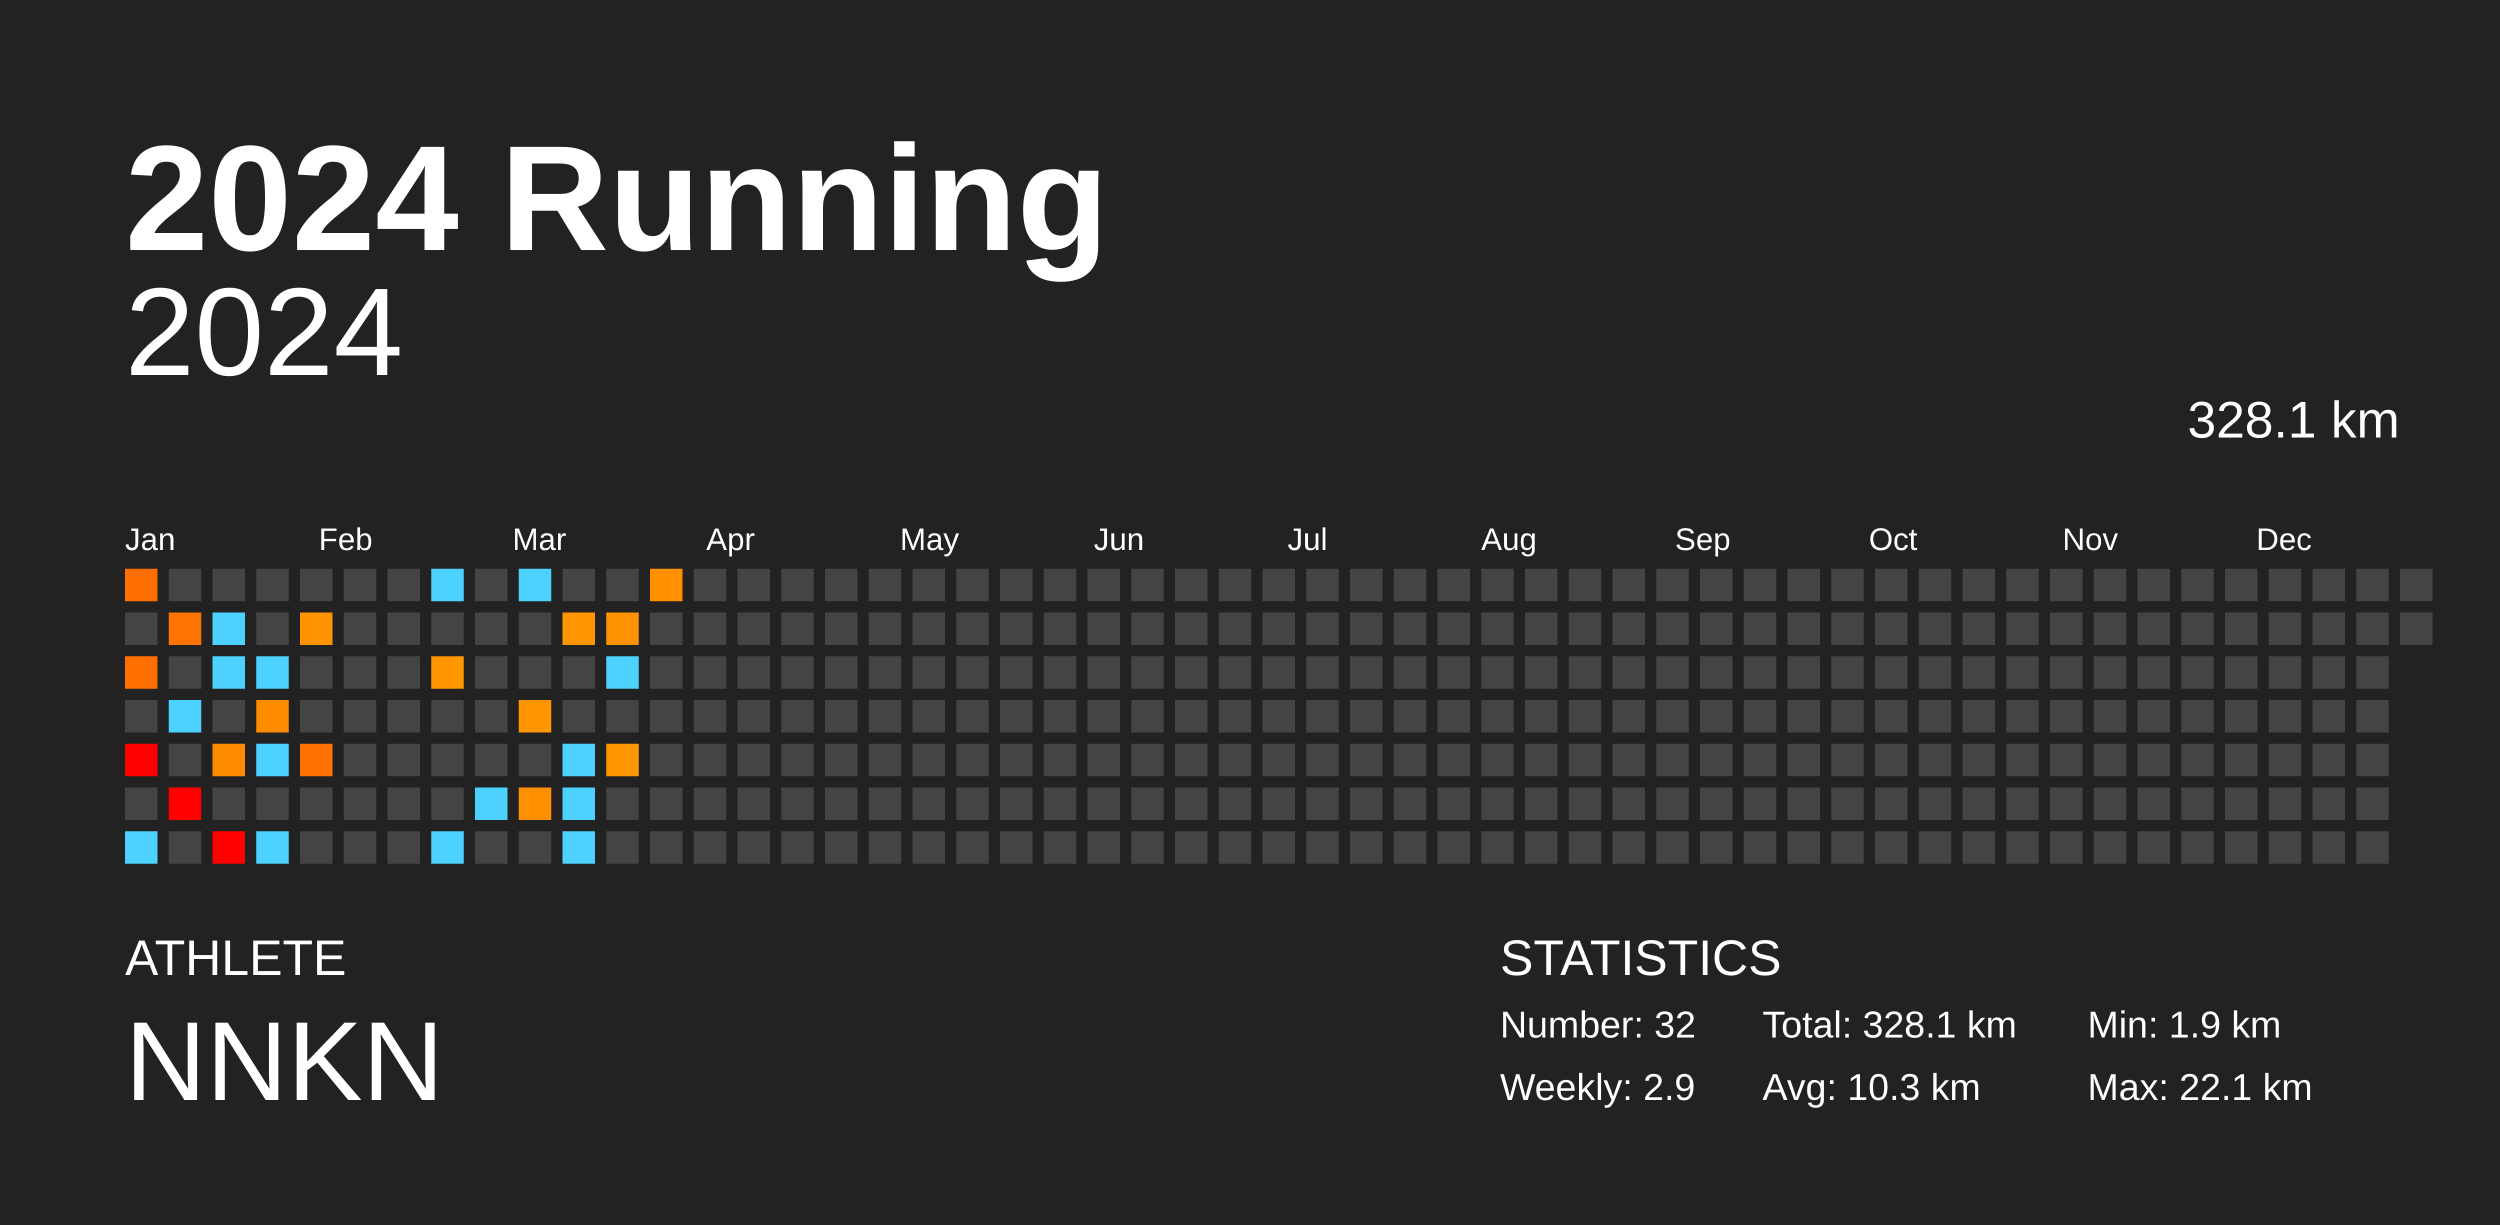
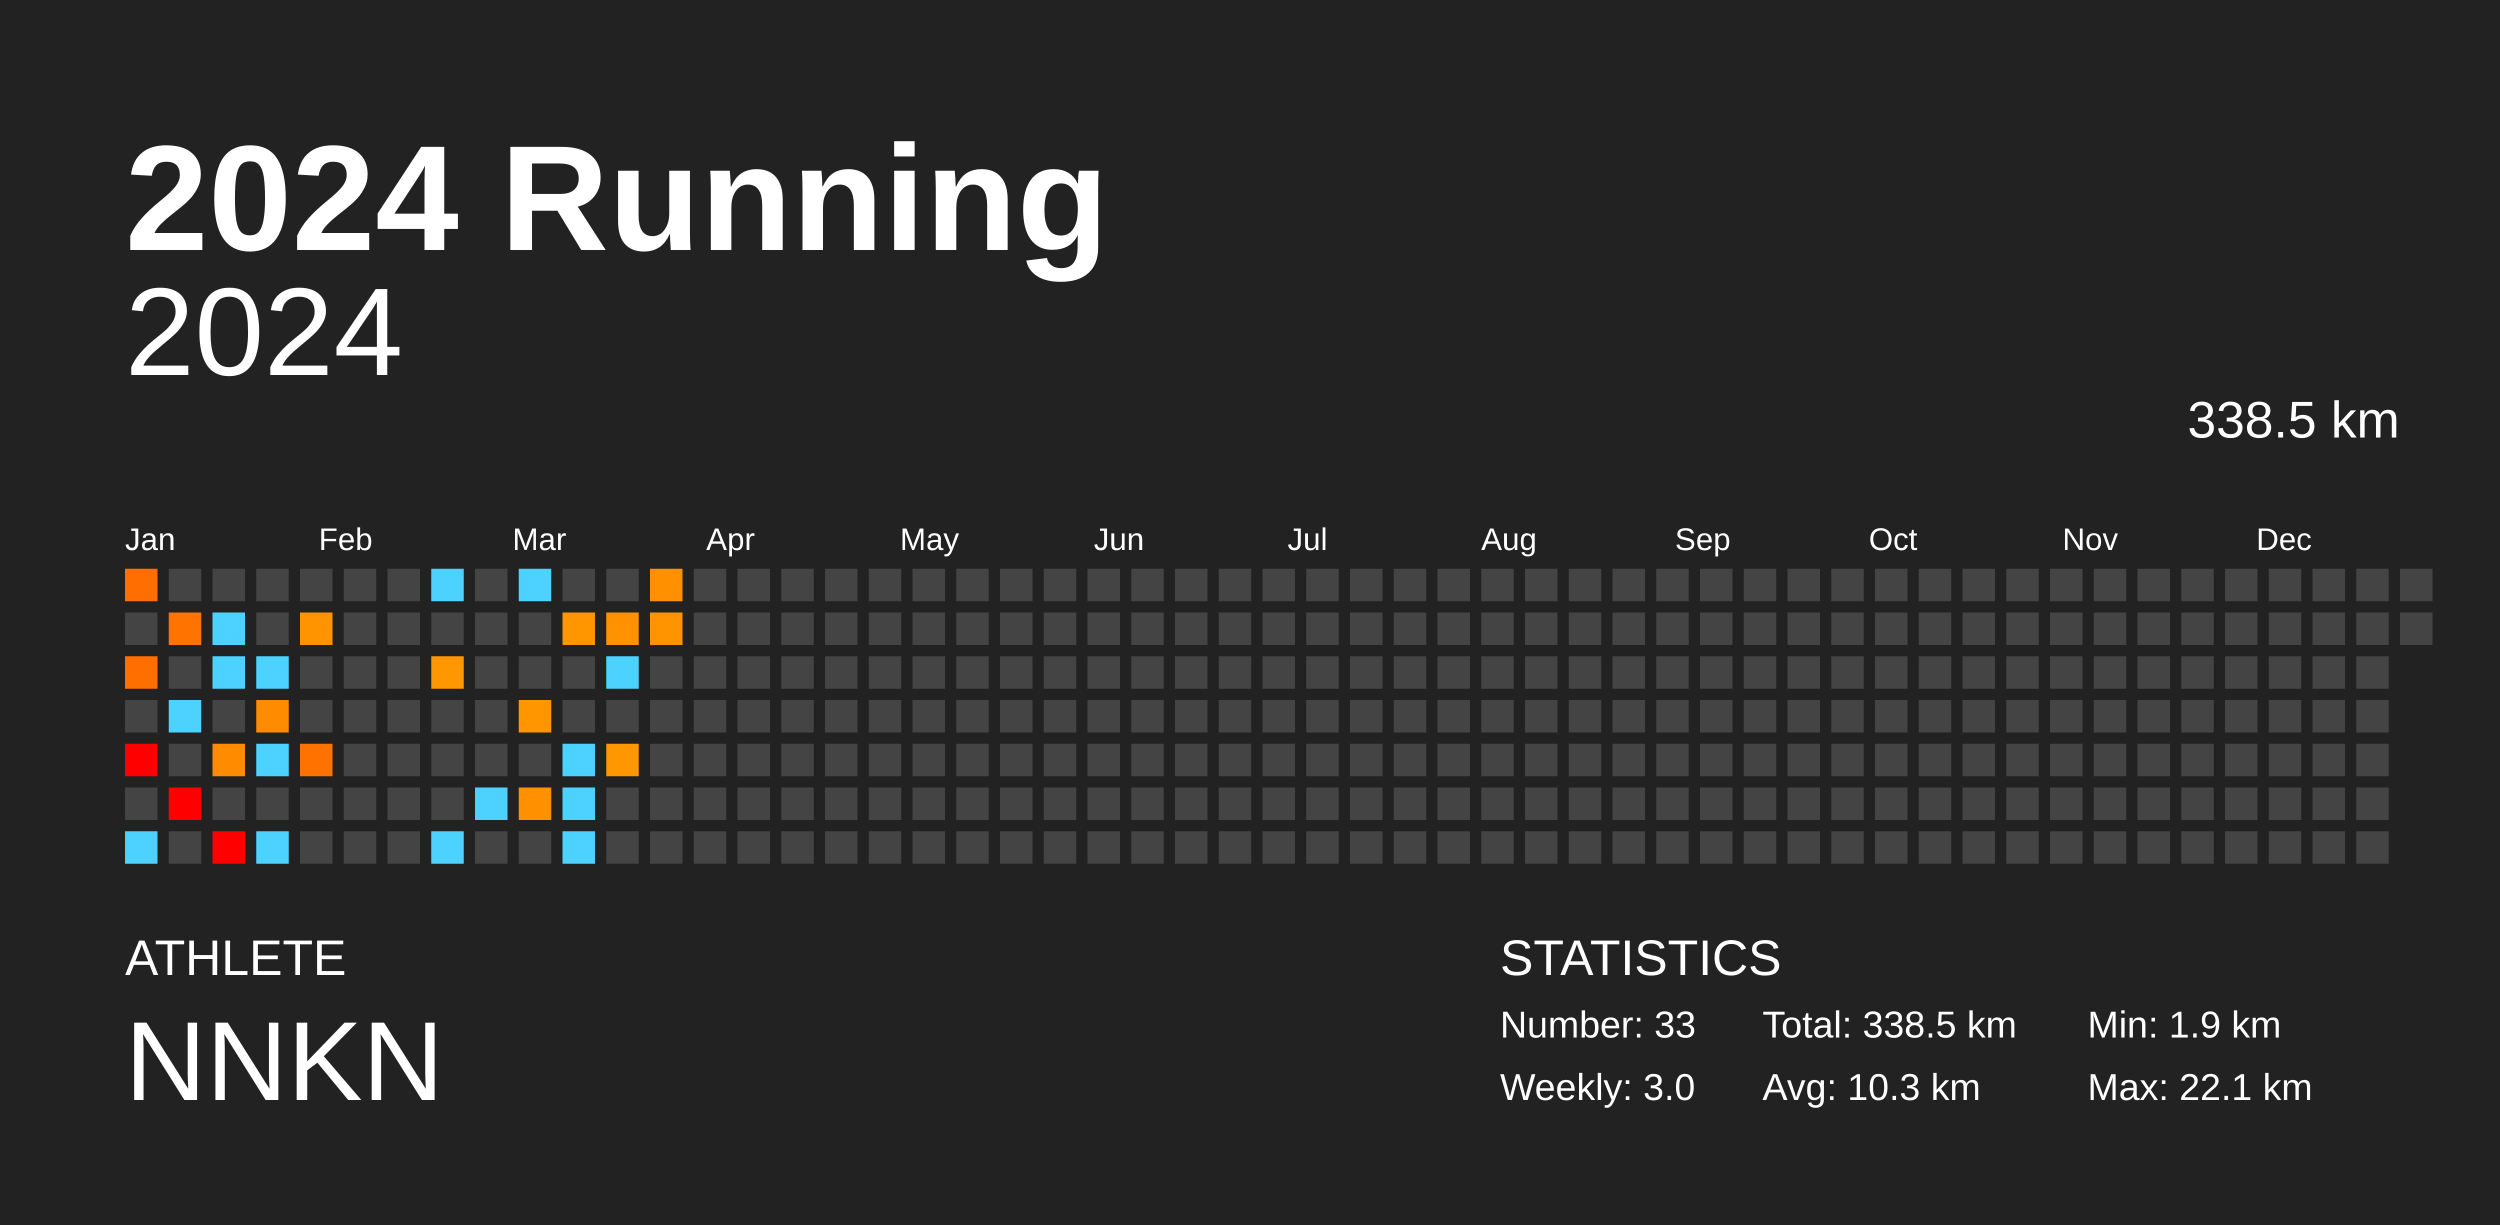
<svg xmlns="http://www.w3.org/2000/svg" baseProfile="full" height="98mm" version="1.1" viewBox="0,0,200,98" width="200mm">
  <defs />
  <rect fill="#222222" height="98" width="200" x="0" y="0" />
  <text fill="#FFFFFF" style="font-size:12px; font-family:Arial; font-weight:bold;" x="10" y="20">2024 Running</text>
  <text fill="#FFFFFF" style="font-size:4px; font-family:Arial" x="10" y="78">ATHLETE</text>
  <text fill="#FFFFFF" style="font-size:9px; font-family:Arial" x="10" y="88">NNKN</text>
  <text fill="#FFFFFF" style="font-size:4px; font-family:Arial" x="120" y="78">STATISTICS</text>
-   <text fill="#FFFFFF" style="font-size:3px; font-family:Arial" x="120" y="83">Number: 32</text>
-   <text fill="#FFFFFF" style="font-size:3px; font-family:Arial" x="120" y="88">Weekly: 2.9</text>
-   <text fill="#FFFFFF" style="font-size:3px; font-family:Arial" x="141" y="83">Total: 328.1 km</text>
+   <text fill="#FFFFFF" style="font-size:3px; font-family:Arial" x="120" y="83">Number: 33</text>
+   <text fill="#FFFFFF" style="font-size:3px; font-family:Arial" x="120" y="88">Weekly: 3.0</text>
+   <text fill="#FFFFFF" style="font-size:3px; font-family:Arial" x="141" y="83">Total: 338.5 km</text>
  <text fill="#FFFFFF" style="font-size:3px; font-family:Arial" x="141" y="88">Avg: 10.3 km</text>
  <text fill="#FFFFFF" style="font-size:3px; font-family:Arial" x="167" y="83">Min: 1.9 km</text>
  <text fill="#FFFFFF" style="font-size:3px; font-family:Arial" x="167" y="88">Max: 22.1 km</text>
  <text alignment-baseline="hanging" fill="#FFFFFF" style="font-size:10.0px; font-family:Arial;" x="10" y="30">2024</text>
-   <text alignment-baseline="hanging" fill="#FFFFFF" style="font-size:4.125px; font-family:Arial;" x="175" y="35">328.1 km</text>
+   <text alignment-baseline="hanging" fill="#FFFFFF" style="font-size:4.125px; font-family:Arial;" x="175" y="35">338.5 km</text>
  <text fill="#FFFFFF" style="font-size:2.5px; font-family:Arial" x="10.0" y="44">Jan</text>
  <text fill="#FFFFFF" style="font-size:2.5px; font-family:Arial" x="25.5" y="44">Feb</text>
  <text fill="#FFFFFF" style="font-size:2.5px; font-family:Arial" x="41.0" y="44">Mar</text>
  <text fill="#FFFFFF" style="font-size:2.5px; font-family:Arial" x="56.5" y="44">Apr</text>
  <text fill="#FFFFFF" style="font-size:2.5px; font-family:Arial" x="72.0" y="44">May</text>
  <text fill="#FFFFFF" style="font-size:2.5px; font-family:Arial" x="87.5" y="44">Jun</text>
  <text fill="#FFFFFF" style="font-size:2.5px; font-family:Arial" x="103.0" y="44">Jul</text>
  <text fill="#FFFFFF" style="font-size:2.5px; font-family:Arial" x="118.5" y="44">Aug</text>
  <text fill="#FFFFFF" style="font-size:2.5px; font-family:Arial" x="134.0" y="44">Sep</text>
  <text fill="#FFFFFF" style="font-size:2.5px; font-family:Arial" x="149.5" y="44">Oct</text>
  <text fill="#FFFFFF" style="font-size:2.5px; font-family:Arial" x="165.0" y="44">Nov</text>
  <text fill="#FFFFFF" style="font-size:2.5px; font-family:Arial" x="180.5" y="44">Dec</text>
  <rect fill="#ff6e00" height="2.6" width="2.6" x="10.0" y="45.5" />
  <rect fill="#444444" height="2.6" width="2.6" x="10.0" y="49.0" />
  <rect fill="#ff6f00" height="2.6" width="2.6" x="10.0" y="52.5" />
  <rect fill="#444444" height="2.6" width="2.6" x="10.0" y="56.0" />
  <rect fill="red" height="2.6" width="2.6" x="10.0" y="59.5" />
  <rect fill="#444444" height="2.6" width="2.6" x="10.0" y="63.0" />
  <rect fill="#4dd2ff" height="2.6" width="2.6" x="10.0" y="66.5" />
  <rect fill="#444444" height="2.6" width="2.6" x="13.5" y="45.5" />
  <rect fill="#ff7400" height="2.6" width="2.6" x="13.5" y="49.0" />
  <rect fill="#444444" height="2.6" width="2.6" x="13.5" y="52.5" />
  <rect fill="#4dd2ff" height="2.6" width="2.6" x="13.5" y="56.0" />
  <rect fill="#444444" height="2.6" width="2.6" x="13.5" y="59.5" />
  <rect fill="red" height="2.6" width="2.6" x="13.5" y="63.0" />
  <rect fill="#444444" height="2.6" width="2.6" x="13.5" y="66.5" />
  <rect fill="#444444" height="2.6" width="2.6" x="17.0" y="45.5" />
  <rect fill="#4dd2ff" height="2.6" width="2.6" x="17.0" y="49.0" />
  <rect fill="#4dd2ff" height="2.6" width="2.6" x="17.0" y="52.5" />
  <rect fill="#444444" height="2.6" width="2.6" x="17.0" y="56.0" />
  <rect fill="#ff8b00" height="2.6" width="2.6" x="17.0" y="59.5" />
  <rect fill="#444444" height="2.6" width="2.6" x="17.0" y="63.0" />
  <rect fill="red" height="2.6" width="2.6" x="17.0" y="66.5" />
  <rect fill="#444444" height="2.6" width="2.6" x="20.5" y="45.5" />
  <rect fill="#444444" height="2.6" width="2.6" x="20.5" y="49.0" />
  <rect fill="#4dd2ff" height="2.6" width="2.6" x="20.5" y="52.5" />
  <rect fill="#ff8b00" height="2.6" width="2.6" x="20.5" y="56.0" />
  <rect fill="#4dd2ff" height="2.6" width="2.6" x="20.5" y="59.5" />
  <rect fill="#444444" height="2.6" width="2.6" x="20.5" y="63.0" />
  <rect fill="#4dd2ff" height="2.6" width="2.6" x="20.5" y="66.5" />
  <rect fill="#444444" height="2.6" width="2.6" x="24.0" y="45.5" />
  <rect fill="#ff9400" height="2.6" width="2.6" x="24.0" y="49.0" />
  <rect fill="#444444" height="2.6" width="2.6" x="24.0" y="52.5" />
  <rect fill="#444444" height="2.6" width="2.6" x="24.0" y="56.0" />
  <rect fill="#ff7200" height="2.6" width="2.6" x="24.0" y="59.5" />
  <rect fill="#444444" height="2.6" width="2.6" x="24.0" y="63.0" />
  <rect fill="#444444" height="2.6" width="2.6" x="24.0" y="66.5" />
  <rect fill="#444444" height="2.6" width="2.6" x="27.5" y="45.5" />
  <rect fill="#444444" height="2.6" width="2.6" x="27.5" y="49.0" />
  <rect fill="#444444" height="2.6" width="2.6" x="27.5" y="52.5" />
  <rect fill="#444444" height="2.6" width="2.6" x="27.5" y="56.0" />
  <rect fill="#444444" height="2.6" width="2.6" x="27.5" y="59.5" />
  <rect fill="#444444" height="2.6" width="2.6" x="27.5" y="63.0" />
  <rect fill="#444444" height="2.6" width="2.6" x="27.5" y="66.5" />
  <rect fill="#444444" height="2.6" width="2.6" x="31.0" y="45.5" />
  <rect fill="#444444" height="2.6" width="2.6" x="31.0" y="49.0" />
  <rect fill="#444444" height="2.6" width="2.6" x="31.0" y="52.5" />
  <rect fill="#444444" height="2.6" width="2.6" x="31.0" y="56.0" />
  <rect fill="#444444" height="2.6" width="2.6" x="31.0" y="59.5" />
  <rect fill="#444444" height="2.6" width="2.6" x="31.0" y="63.0" />
  <rect fill="#444444" height="2.6" width="2.6" x="31.0" y="66.5" />
  <rect fill="#4dd2ff" height="2.6" width="2.6" x="34.5" y="45.5" />
  <rect fill="#444444" height="2.6" width="2.6" x="34.5" y="49.0" />
  <rect fill="#ff9800" height="2.6" width="2.6" x="34.5" y="52.5" />
  <rect fill="#444444" height="2.6" width="2.6" x="34.5" y="56.0" />
  <rect fill="#444444" height="2.6" width="2.6" x="34.5" y="59.5" />
  <rect fill="#444444" height="2.6" width="2.6" x="34.5" y="63.0" />
  <rect fill="#4dd2ff" height="2.6" width="2.6" x="34.5" y="66.5" />
  <rect fill="#444444" height="2.6" width="2.6" x="38.0" y="45.5" />
  <rect fill="#444444" height="2.6" width="2.6" x="38.0" y="49.0" />
  <rect fill="#444444" height="2.6" width="2.6" x="38.0" y="52.5" />
  <rect fill="#444444" height="2.6" width="2.6" x="38.0" y="56.0" />
  <rect fill="#444444" height="2.6" width="2.6" x="38.0" y="59.5" />
  <rect fill="#4dd2ff" height="2.6" width="2.6" x="38.0" y="63.0" />
  <rect fill="#444444" height="2.6" width="2.6" x="38.0" y="66.5" />
  <rect fill="#4dd2ff" height="2.6" width="2.6" x="41.5" y="45.5" />
  <rect fill="#444444" height="2.6" width="2.6" x="41.5" y="49.0" />
  <rect fill="#444444" height="2.6" width="2.6" x="41.5" y="52.5" />
  <rect fill="#ff9600" height="2.6" width="2.6" x="41.5" y="56.0" />
  <rect fill="#444444" height="2.6" width="2.6" x="41.5" y="59.5" />
  <rect fill="#ff9000" height="2.6" width="2.6" x="41.5" y="63.0" />
  <rect fill="#444444" height="2.6" width="2.6" x="41.5" y="66.5" />
  <rect fill="#444444" height="2.6" width="2.6" x="45.0" y="45.5" />
  <rect fill="#ff9600" height="2.6" width="2.6" x="45.0" y="49.0" />
  <rect fill="#444444" height="2.6" width="2.6" x="45.0" y="52.5" />
  <rect fill="#444444" height="2.6" width="2.6" x="45.0" y="56.0" />
  <rect fill="#4dd2ff" height="2.6" width="2.6" x="45.0" y="59.5" />
  <rect fill="#4dd2ff" height="2.6" width="2.6" x="45.0" y="63.0" />
  <rect fill="#4dd2ff" height="2.6" width="2.6" x="45.0" y="66.5" />
  <rect fill="#444444" height="2.6" width="2.6" x="48.5" y="45.5" />
  <rect fill="#ff9200" height="2.6" width="2.6" x="48.5" y="49.0" />
  <rect fill="#4dd2ff" height="2.6" width="2.6" x="48.5" y="52.5" />
  <rect fill="#444444" height="2.6" width="2.6" x="48.5" y="56.0" />
  <rect fill="#ff9800" height="2.6" width="2.6" x="48.5" y="59.5" />
  <rect fill="#444444" height="2.6" width="2.6" x="48.5" y="63.0" />
  <rect fill="#444444" height="2.6" width="2.6" x="48.5" y="66.5" />
  <rect fill="#ff9100" height="2.6" width="2.6" x="52.0" y="45.5" />
-   <rect fill="#444444" height="2.6" width="2.6" x="52.0" y="49.0" />
+   <rect fill="#ff9300" height="2.6" width="2.6" x="52.0" y="49.0" />
  <rect fill="#444444" height="2.6" width="2.6" x="52.0" y="52.5" />
  <rect fill="#444444" height="2.6" width="2.6" x="52.0" y="56.0" />
  <rect fill="#444444" height="2.6" width="2.6" x="52.0" y="59.5" />
  <rect fill="#444444" height="2.6" width="2.6" x="52.0" y="63.0" />
  <rect fill="#444444" height="2.6" width="2.6" x="52.0" y="66.5" />
  <rect fill="#444444" height="2.6" width="2.6" x="55.5" y="45.5" />
  <rect fill="#444444" height="2.6" width="2.6" x="55.5" y="49.0" />
  <rect fill="#444444" height="2.6" width="2.6" x="55.5" y="52.5" />
  <rect fill="#444444" height="2.6" width="2.6" x="55.5" y="56.0" />
  <rect fill="#444444" height="2.6" width="2.6" x="55.5" y="59.5" />
  <rect fill="#444444" height="2.6" width="2.6" x="55.5" y="63.0" />
  <rect fill="#444444" height="2.6" width="2.6" x="55.5" y="66.5" />
  <rect fill="#444444" height="2.6" width="2.6" x="59.0" y="45.5" />
  <rect fill="#444444" height="2.6" width="2.6" x="59.0" y="49.0" />
  <rect fill="#444444" height="2.6" width="2.6" x="59.0" y="52.5" />
  <rect fill="#444444" height="2.6" width="2.6" x="59.0" y="56.0" />
  <rect fill="#444444" height="2.6" width="2.6" x="59.0" y="59.5" />
  <rect fill="#444444" height="2.6" width="2.6" x="59.0" y="63.0" />
  <rect fill="#444444" height="2.6" width="2.6" x="59.0" y="66.5" />
  <rect fill="#444444" height="2.6" width="2.6" x="62.5" y="45.5" />
  <rect fill="#444444" height="2.6" width="2.6" x="62.5" y="49.0" />
  <rect fill="#444444" height="2.6" width="2.6" x="62.5" y="52.5" />
  <rect fill="#444444" height="2.6" width="2.6" x="62.5" y="56.0" />
  <rect fill="#444444" height="2.6" width="2.6" x="62.5" y="59.5" />
  <rect fill="#444444" height="2.6" width="2.6" x="62.5" y="63.0" />
  <rect fill="#444444" height="2.6" width="2.6" x="62.5" y="66.5" />
  <rect fill="#444444" height="2.6" width="2.6" x="66.0" y="45.5" />
  <rect fill="#444444" height="2.6" width="2.6" x="66.0" y="49.0" />
  <rect fill="#444444" height="2.6" width="2.6" x="66.0" y="52.5" />
  <rect fill="#444444" height="2.6" width="2.6" x="66.0" y="56.0" />
  <rect fill="#444444" height="2.6" width="2.6" x="66.0" y="59.5" />
  <rect fill="#444444" height="2.6" width="2.6" x="66.0" y="63.0" />
  <rect fill="#444444" height="2.6" width="2.6" x="66.0" y="66.5" />
  <rect fill="#444444" height="2.6" width="2.6" x="69.5" y="45.5" />
  <rect fill="#444444" height="2.6" width="2.6" x="69.5" y="49.0" />
  <rect fill="#444444" height="2.6" width="2.6" x="69.5" y="52.5" />
  <rect fill="#444444" height="2.6" width="2.6" x="69.5" y="56.0" />
  <rect fill="#444444" height="2.6" width="2.6" x="69.5" y="59.5" />
  <rect fill="#444444" height="2.6" width="2.6" x="69.5" y="63.0" />
  <rect fill="#444444" height="2.6" width="2.6" x="69.5" y="66.5" />
  <rect fill="#444444" height="2.6" width="2.6" x="73.0" y="45.5" />
  <rect fill="#444444" height="2.6" width="2.6" x="73.0" y="49.0" />
  <rect fill="#444444" height="2.6" width="2.6" x="73.0" y="52.5" />
  <rect fill="#444444" height="2.6" width="2.6" x="73.0" y="56.0" />
  <rect fill="#444444" height="2.6" width="2.6" x="73.0" y="59.5" />
  <rect fill="#444444" height="2.6" width="2.6" x="73.0" y="63.0" />
  <rect fill="#444444" height="2.6" width="2.6" x="73.0" y="66.5" />
  <rect fill="#444444" height="2.6" width="2.6" x="76.5" y="45.5" />
  <rect fill="#444444" height="2.6" width="2.6" x="76.5" y="49.0" />
  <rect fill="#444444" height="2.6" width="2.6" x="76.5" y="52.5" />
  <rect fill="#444444" height="2.6" width="2.6" x="76.5" y="56.0" />
  <rect fill="#444444" height="2.6" width="2.6" x="76.5" y="59.5" />
  <rect fill="#444444" height="2.6" width="2.6" x="76.5" y="63.0" />
  <rect fill="#444444" height="2.6" width="2.6" x="76.5" y="66.5" />
  <rect fill="#444444" height="2.6" width="2.6" x="80.0" y="45.5" />
  <rect fill="#444444" height="2.6" width="2.6" x="80.0" y="49.0" />
  <rect fill="#444444" height="2.6" width="2.6" x="80.0" y="52.5" />
  <rect fill="#444444" height="2.6" width="2.6" x="80.0" y="56.0" />
  <rect fill="#444444" height="2.6" width="2.6" x="80.0" y="59.5" />
  <rect fill="#444444" height="2.6" width="2.6" x="80.0" y="63.0" />
  <rect fill="#444444" height="2.6" width="2.6" x="80.0" y="66.5" />
  <rect fill="#444444" height="2.6" width="2.6" x="83.5" y="45.5" />
  <rect fill="#444444" height="2.6" width="2.6" x="83.5" y="49.0" />
  <rect fill="#444444" height="2.6" width="2.6" x="83.5" y="52.5" />
  <rect fill="#444444" height="2.6" width="2.6" x="83.5" y="56.0" />
  <rect fill="#444444" height="2.6" width="2.6" x="83.5" y="59.5" />
  <rect fill="#444444" height="2.6" width="2.6" x="83.5" y="63.0" />
  <rect fill="#444444" height="2.6" width="2.6" x="83.5" y="66.5" />
  <rect fill="#444444" height="2.6" width="2.6" x="87.0" y="45.5" />
  <rect fill="#444444" height="2.6" width="2.6" x="87.0" y="49.0" />
  <rect fill="#444444" height="2.6" width="2.6" x="87.0" y="52.5" />
  <rect fill="#444444" height="2.6" width="2.6" x="87.0" y="56.0" />
  <rect fill="#444444" height="2.6" width="2.6" x="87.0" y="59.5" />
  <rect fill="#444444" height="2.6" width="2.6" x="87.0" y="63.0" />
  <rect fill="#444444" height="2.6" width="2.6" x="87.0" y="66.5" />
  <rect fill="#444444" height="2.6" width="2.6" x="90.5" y="45.5" />
  <rect fill="#444444" height="2.6" width="2.6" x="90.5" y="49.0" />
  <rect fill="#444444" height="2.6" width="2.6" x="90.5" y="52.5" />
  <rect fill="#444444" height="2.6" width="2.6" x="90.5" y="56.0" />
  <rect fill="#444444" height="2.6" width="2.6" x="90.5" y="59.5" />
  <rect fill="#444444" height="2.6" width="2.6" x="90.5" y="63.0" />
  <rect fill="#444444" height="2.6" width="2.6" x="90.5" y="66.5" />
  <rect fill="#444444" height="2.6" width="2.6" x="94.0" y="45.5" />
  <rect fill="#444444" height="2.6" width="2.6" x="94.0" y="49.0" />
  <rect fill="#444444" height="2.6" width="2.6" x="94.0" y="52.5" />
  <rect fill="#444444" height="2.6" width="2.6" x="94.0" y="56.0" />
  <rect fill="#444444" height="2.6" width="2.6" x="94.0" y="59.5" />
  <rect fill="#444444" height="2.6" width="2.6" x="94.0" y="63.0" />
  <rect fill="#444444" height="2.6" width="2.6" x="94.0" y="66.5" />
  <rect fill="#444444" height="2.6" width="2.6" x="97.5" y="45.5" />
  <rect fill="#444444" height="2.6" width="2.6" x="97.5" y="49.0" />
  <rect fill="#444444" height="2.6" width="2.6" x="97.5" y="52.5" />
  <rect fill="#444444" height="2.6" width="2.6" x="97.5" y="56.0" />
  <rect fill="#444444" height="2.6" width="2.6" x="97.5" y="59.5" />
  <rect fill="#444444" height="2.6" width="2.6" x="97.5" y="63.0" />
  <rect fill="#444444" height="2.6" width="2.6" x="97.5" y="66.5" />
  <rect fill="#444444" height="2.6" width="2.6" x="101.0" y="45.5" />
  <rect fill="#444444" height="2.6" width="2.6" x="101.0" y="49.0" />
  <rect fill="#444444" height="2.6" width="2.6" x="101.0" y="52.5" />
  <rect fill="#444444" height="2.6" width="2.6" x="101.0" y="56.0" />
  <rect fill="#444444" height="2.6" width="2.6" x="101.0" y="59.5" />
  <rect fill="#444444" height="2.6" width="2.6" x="101.0" y="63.0" />
  <rect fill="#444444" height="2.6" width="2.6" x="101.0" y="66.5" />
  <rect fill="#444444" height="2.6" width="2.6" x="104.5" y="45.5" />
  <rect fill="#444444" height="2.6" width="2.6" x="104.5" y="49.0" />
  <rect fill="#444444" height="2.6" width="2.6" x="104.5" y="52.5" />
  <rect fill="#444444" height="2.6" width="2.6" x="104.5" y="56.0" />
  <rect fill="#444444" height="2.6" width="2.6" x="104.5" y="59.5" />
  <rect fill="#444444" height="2.6" width="2.6" x="104.5" y="63.0" />
  <rect fill="#444444" height="2.6" width="2.6" x="104.5" y="66.5" />
  <rect fill="#444444" height="2.6" width="2.6" x="108.0" y="45.5" />
  <rect fill="#444444" height="2.6" width="2.6" x="108.0" y="49.0" />
  <rect fill="#444444" height="2.6" width="2.6" x="108.0" y="52.5" />
  <rect fill="#444444" height="2.6" width="2.6" x="108.0" y="56.0" />
  <rect fill="#444444" height="2.6" width="2.6" x="108.0" y="59.5" />
  <rect fill="#444444" height="2.6" width="2.6" x="108.0" y="63.0" />
  <rect fill="#444444" height="2.6" width="2.6" x="108.0" y="66.5" />
  <rect fill="#444444" height="2.6" width="2.6" x="111.5" y="45.5" />
  <rect fill="#444444" height="2.6" width="2.6" x="111.5" y="49.0" />
  <rect fill="#444444" height="2.6" width="2.6" x="111.5" y="52.5" />
  <rect fill="#444444" height="2.6" width="2.6" x="111.5" y="56.0" />
  <rect fill="#444444" height="2.6" width="2.6" x="111.5" y="59.5" />
  <rect fill="#444444" height="2.6" width="2.6" x="111.5" y="63.0" />
  <rect fill="#444444" height="2.6" width="2.6" x="111.5" y="66.5" />
  <rect fill="#444444" height="2.6" width="2.6" x="115.0" y="45.5" />
  <rect fill="#444444" height="2.6" width="2.6" x="115.0" y="49.0" />
  <rect fill="#444444" height="2.6" width="2.6" x="115.0" y="52.5" />
  <rect fill="#444444" height="2.6" width="2.6" x="115.0" y="56.0" />
  <rect fill="#444444" height="2.6" width="2.6" x="115.0" y="59.5" />
  <rect fill="#444444" height="2.6" width="2.6" x="115.0" y="63.0" />
  <rect fill="#444444" height="2.6" width="2.6" x="115.0" y="66.5" />
  <rect fill="#444444" height="2.6" width="2.6" x="118.5" y="45.5" />
  <rect fill="#444444" height="2.6" width="2.6" x="118.5" y="49.0" />
  <rect fill="#444444" height="2.6" width="2.6" x="118.5" y="52.5" />
  <rect fill="#444444" height="2.6" width="2.6" x="118.5" y="56.0" />
  <rect fill="#444444" height="2.6" width="2.6" x="118.5" y="59.5" />
  <rect fill="#444444" height="2.6" width="2.6" x="118.5" y="63.0" />
  <rect fill="#444444" height="2.6" width="2.6" x="118.5" y="66.5" />
  <rect fill="#444444" height="2.6" width="2.6" x="122.0" y="45.5" />
  <rect fill="#444444" height="2.6" width="2.6" x="122.0" y="49.0" />
  <rect fill="#444444" height="2.6" width="2.6" x="122.0" y="52.5" />
  <rect fill="#444444" height="2.6" width="2.6" x="122.0" y="56.0" />
  <rect fill="#444444" height="2.6" width="2.6" x="122.0" y="59.5" />
  <rect fill="#444444" height="2.6" width="2.6" x="122.0" y="63.0" />
  <rect fill="#444444" height="2.6" width="2.6" x="122.0" y="66.5" />
  <rect fill="#444444" height="2.6" width="2.6" x="125.5" y="45.5" />
  <rect fill="#444444" height="2.6" width="2.6" x="125.5" y="49.0" />
  <rect fill="#444444" height="2.6" width="2.6" x="125.5" y="52.5" />
  <rect fill="#444444" height="2.6" width="2.6" x="125.5" y="56.0" />
  <rect fill="#444444" height="2.6" width="2.6" x="125.5" y="59.5" />
  <rect fill="#444444" height="2.6" width="2.6" x="125.5" y="63.0" />
  <rect fill="#444444" height="2.6" width="2.6" x="125.5" y="66.5" />
  <rect fill="#444444" height="2.6" width="2.6" x="129.0" y="45.5" />
  <rect fill="#444444" height="2.6" width="2.6" x="129.0" y="49.0" />
  <rect fill="#444444" height="2.6" width="2.6" x="129.0" y="52.5" />
  <rect fill="#444444" height="2.6" width="2.6" x="129.0" y="56.0" />
  <rect fill="#444444" height="2.6" width="2.6" x="129.0" y="59.5" />
  <rect fill="#444444" height="2.6" width="2.6" x="129.0" y="63.0" />
  <rect fill="#444444" height="2.6" width="2.6" x="129.0" y="66.5" />
  <rect fill="#444444" height="2.6" width="2.6" x="132.5" y="45.5" />
  <rect fill="#444444" height="2.6" width="2.6" x="132.5" y="49.0" />
  <rect fill="#444444" height="2.6" width="2.6" x="132.5" y="52.5" />
  <rect fill="#444444" height="2.6" width="2.6" x="132.5" y="56.0" />
  <rect fill="#444444" height="2.6" width="2.6" x="132.5" y="59.5" />
  <rect fill="#444444" height="2.6" width="2.6" x="132.5" y="63.0" />
  <rect fill="#444444" height="2.6" width="2.6" x="132.5" y="66.5" />
  <rect fill="#444444" height="2.6" width="2.6" x="136.0" y="45.5" />
  <rect fill="#444444" height="2.6" width="2.6" x="136.0" y="49.0" />
  <rect fill="#444444" height="2.6" width="2.6" x="136.0" y="52.5" />
  <rect fill="#444444" height="2.6" width="2.6" x="136.0" y="56.0" />
  <rect fill="#444444" height="2.6" width="2.6" x="136.0" y="59.5" />
  <rect fill="#444444" height="2.6" width="2.6" x="136.0" y="63.0" />
  <rect fill="#444444" height="2.6" width="2.6" x="136.0" y="66.5" />
  <rect fill="#444444" height="2.6" width="2.6" x="139.5" y="45.5" />
  <rect fill="#444444" height="2.6" width="2.6" x="139.5" y="49.0" />
  <rect fill="#444444" height="2.6" width="2.6" x="139.5" y="52.5" />
  <rect fill="#444444" height="2.6" width="2.6" x="139.5" y="56.0" />
  <rect fill="#444444" height="2.6" width="2.6" x="139.5" y="59.5" />
  <rect fill="#444444" height="2.6" width="2.6" x="139.5" y="63.0" />
  <rect fill="#444444" height="2.6" width="2.6" x="139.5" y="66.5" />
  <rect fill="#444444" height="2.6" width="2.6" x="143.0" y="45.5" />
  <rect fill="#444444" height="2.6" width="2.6" x="143.0" y="49.0" />
  <rect fill="#444444" height="2.6" width="2.6" x="143.0" y="52.5" />
  <rect fill="#444444" height="2.6" width="2.6" x="143.0" y="56.0" />
  <rect fill="#444444" height="2.6" width="2.6" x="143.0" y="59.5" />
  <rect fill="#444444" height="2.6" width="2.6" x="143.0" y="63.0" />
  <rect fill="#444444" height="2.6" width="2.6" x="143.0" y="66.5" />
  <rect fill="#444444" height="2.6" width="2.6" x="146.5" y="45.5" />
  <rect fill="#444444" height="2.6" width="2.6" x="146.5" y="49.0" />
  <rect fill="#444444" height="2.6" width="2.6" x="146.5" y="52.5" />
  <rect fill="#444444" height="2.6" width="2.6" x="146.5" y="56.0" />
  <rect fill="#444444" height="2.6" width="2.6" x="146.5" y="59.5" />
  <rect fill="#444444" height="2.6" width="2.6" x="146.5" y="63.0" />
  <rect fill="#444444" height="2.6" width="2.6" x="146.5" y="66.5" />
  <rect fill="#444444" height="2.6" width="2.6" x="150.0" y="45.5" />
  <rect fill="#444444" height="2.6" width="2.6" x="150.0" y="49.0" />
  <rect fill="#444444" height="2.6" width="2.6" x="150.0" y="52.5" />
  <rect fill="#444444" height="2.6" width="2.6" x="150.0" y="56.0" />
  <rect fill="#444444" height="2.6" width="2.6" x="150.0" y="59.5" />
  <rect fill="#444444" height="2.6" width="2.6" x="150.0" y="63.0" />
  <rect fill="#444444" height="2.6" width="2.6" x="150.0" y="66.5" />
  <rect fill="#444444" height="2.6" width="2.6" x="153.5" y="45.5" />
  <rect fill="#444444" height="2.6" width="2.6" x="153.5" y="49.0" />
  <rect fill="#444444" height="2.6" width="2.6" x="153.5" y="52.5" />
  <rect fill="#444444" height="2.6" width="2.6" x="153.5" y="56.0" />
  <rect fill="#444444" height="2.6" width="2.6" x="153.5" y="59.5" />
  <rect fill="#444444" height="2.6" width="2.6" x="153.5" y="63.0" />
  <rect fill="#444444" height="2.6" width="2.6" x="153.5" y="66.5" />
  <rect fill="#444444" height="2.6" width="2.6" x="157.0" y="45.5" />
  <rect fill="#444444" height="2.6" width="2.6" x="157.0" y="49.0" />
  <rect fill="#444444" height="2.6" width="2.6" x="157.0" y="52.5" />
  <rect fill="#444444" height="2.6" width="2.6" x="157.0" y="56.0" />
  <rect fill="#444444" height="2.6" width="2.6" x="157.0" y="59.5" />
  <rect fill="#444444" height="2.6" width="2.6" x="157.0" y="63.0" />
  <rect fill="#444444" height="2.6" width="2.6" x="157.0" y="66.5" />
  <rect fill="#444444" height="2.6" width="2.6" x="160.5" y="45.5" />
  <rect fill="#444444" height="2.6" width="2.6" x="160.5" y="49.0" />
  <rect fill="#444444" height="2.6" width="2.6" x="160.5" y="52.5" />
  <rect fill="#444444" height="2.6" width="2.6" x="160.5" y="56.0" />
  <rect fill="#444444" height="2.6" width="2.6" x="160.5" y="59.5" />
  <rect fill="#444444" height="2.6" width="2.6" x="160.5" y="63.0" />
  <rect fill="#444444" height="2.6" width="2.6" x="160.5" y="66.5" />
  <rect fill="#444444" height="2.6" width="2.6" x="164.0" y="45.5" />
  <rect fill="#444444" height="2.6" width="2.6" x="164.0" y="49.0" />
  <rect fill="#444444" height="2.6" width="2.6" x="164.0" y="52.5" />
  <rect fill="#444444" height="2.6" width="2.6" x="164.0" y="56.0" />
  <rect fill="#444444" height="2.6" width="2.6" x="164.0" y="59.5" />
  <rect fill="#444444" height="2.6" width="2.6" x="164.0" y="63.0" />
  <rect fill="#444444" height="2.6" width="2.6" x="164.0" y="66.5" />
  <rect fill="#444444" height="2.6" width="2.6" x="167.5" y="45.5" />
  <rect fill="#444444" height="2.6" width="2.6" x="167.5" y="49.0" />
  <rect fill="#444444" height="2.6" width="2.6" x="167.5" y="52.5" />
  <rect fill="#444444" height="2.6" width="2.6" x="167.5" y="56.0" />
  <rect fill="#444444" height="2.6" width="2.6" x="167.5" y="59.5" />
  <rect fill="#444444" height="2.6" width="2.6" x="167.5" y="63.0" />
  <rect fill="#444444" height="2.6" width="2.6" x="167.5" y="66.5" />
  <rect fill="#444444" height="2.6" width="2.6" x="171.0" y="45.5" />
  <rect fill="#444444" height="2.6" width="2.6" x="171.0" y="49.0" />
  <rect fill="#444444" height="2.6" width="2.6" x="171.0" y="52.5" />
  <rect fill="#444444" height="2.6" width="2.6" x="171.0" y="56.0" />
  <rect fill="#444444" height="2.6" width="2.6" x="171.0" y="59.5" />
  <rect fill="#444444" height="2.6" width="2.6" x="171.0" y="63.0" />
  <rect fill="#444444" height="2.6" width="2.6" x="171.0" y="66.5" />
  <rect fill="#444444" height="2.6" width="2.6" x="174.5" y="45.5" />
  <rect fill="#444444" height="2.6" width="2.6" x="174.5" y="49.0" />
  <rect fill="#444444" height="2.6" width="2.6" x="174.5" y="52.5" />
  <rect fill="#444444" height="2.6" width="2.6" x="174.5" y="56.0" />
  <rect fill="#444444" height="2.6" width="2.6" x="174.5" y="59.5" />
  <rect fill="#444444" height="2.6" width="2.6" x="174.5" y="63.0" />
  <rect fill="#444444" height="2.6" width="2.6" x="174.5" y="66.5" />
  <rect fill="#444444" height="2.6" width="2.6" x="178.0" y="45.5" />
  <rect fill="#444444" height="2.6" width="2.6" x="178.0" y="49.0" />
  <rect fill="#444444" height="2.6" width="2.6" x="178.0" y="52.5" />
  <rect fill="#444444" height="2.6" width="2.6" x="178.0" y="56.0" />
  <rect fill="#444444" height="2.6" width="2.6" x="178.0" y="59.5" />
  <rect fill="#444444" height="2.6" width="2.6" x="178.0" y="63.0" />
  <rect fill="#444444" height="2.6" width="2.6" x="178.0" y="66.5" />
  <rect fill="#444444" height="2.6" width="2.6" x="181.5" y="45.5" />
  <rect fill="#444444" height="2.6" width="2.6" x="181.5" y="49.0" />
  <rect fill="#444444" height="2.6" width="2.6" x="181.5" y="52.5" />
  <rect fill="#444444" height="2.6" width="2.6" x="181.5" y="56.0" />
  <rect fill="#444444" height="2.6" width="2.6" x="181.5" y="59.5" />
  <rect fill="#444444" height="2.6" width="2.6" x="181.5" y="63.0" />
  <rect fill="#444444" height="2.6" width="2.6" x="181.5" y="66.5" />
  <rect fill="#444444" height="2.6" width="2.6" x="185.0" y="45.5" />
  <rect fill="#444444" height="2.6" width="2.6" x="185.0" y="49.0" />
  <rect fill="#444444" height="2.6" width="2.6" x="185.0" y="52.5" />
  <rect fill="#444444" height="2.6" width="2.6" x="185.0" y="56.0" />
  <rect fill="#444444" height="2.6" width="2.6" x="185.0" y="59.5" />
  <rect fill="#444444" height="2.6" width="2.6" x="185.0" y="63.0" />
  <rect fill="#444444" height="2.6" width="2.6" x="185.0" y="66.5" />
  <rect fill="#444444" height="2.6" width="2.6" x="188.5" y="45.5" />
  <rect fill="#444444" height="2.6" width="2.6" x="188.5" y="49.0" />
  <rect fill="#444444" height="2.6" width="2.6" x="188.5" y="52.5" />
  <rect fill="#444444" height="2.6" width="2.6" x="188.5" y="56.0" />
  <rect fill="#444444" height="2.6" width="2.6" x="188.5" y="59.5" />
  <rect fill="#444444" height="2.6" width="2.6" x="188.5" y="63.0" />
  <rect fill="#444444" height="2.6" width="2.6" x="188.5" y="66.5" />
  <rect fill="#444444" height="2.6" width="2.6" x="192.0" y="45.5" />
  <rect fill="#444444" height="2.6" width="2.6" x="192.0" y="49.0" />
</svg>
